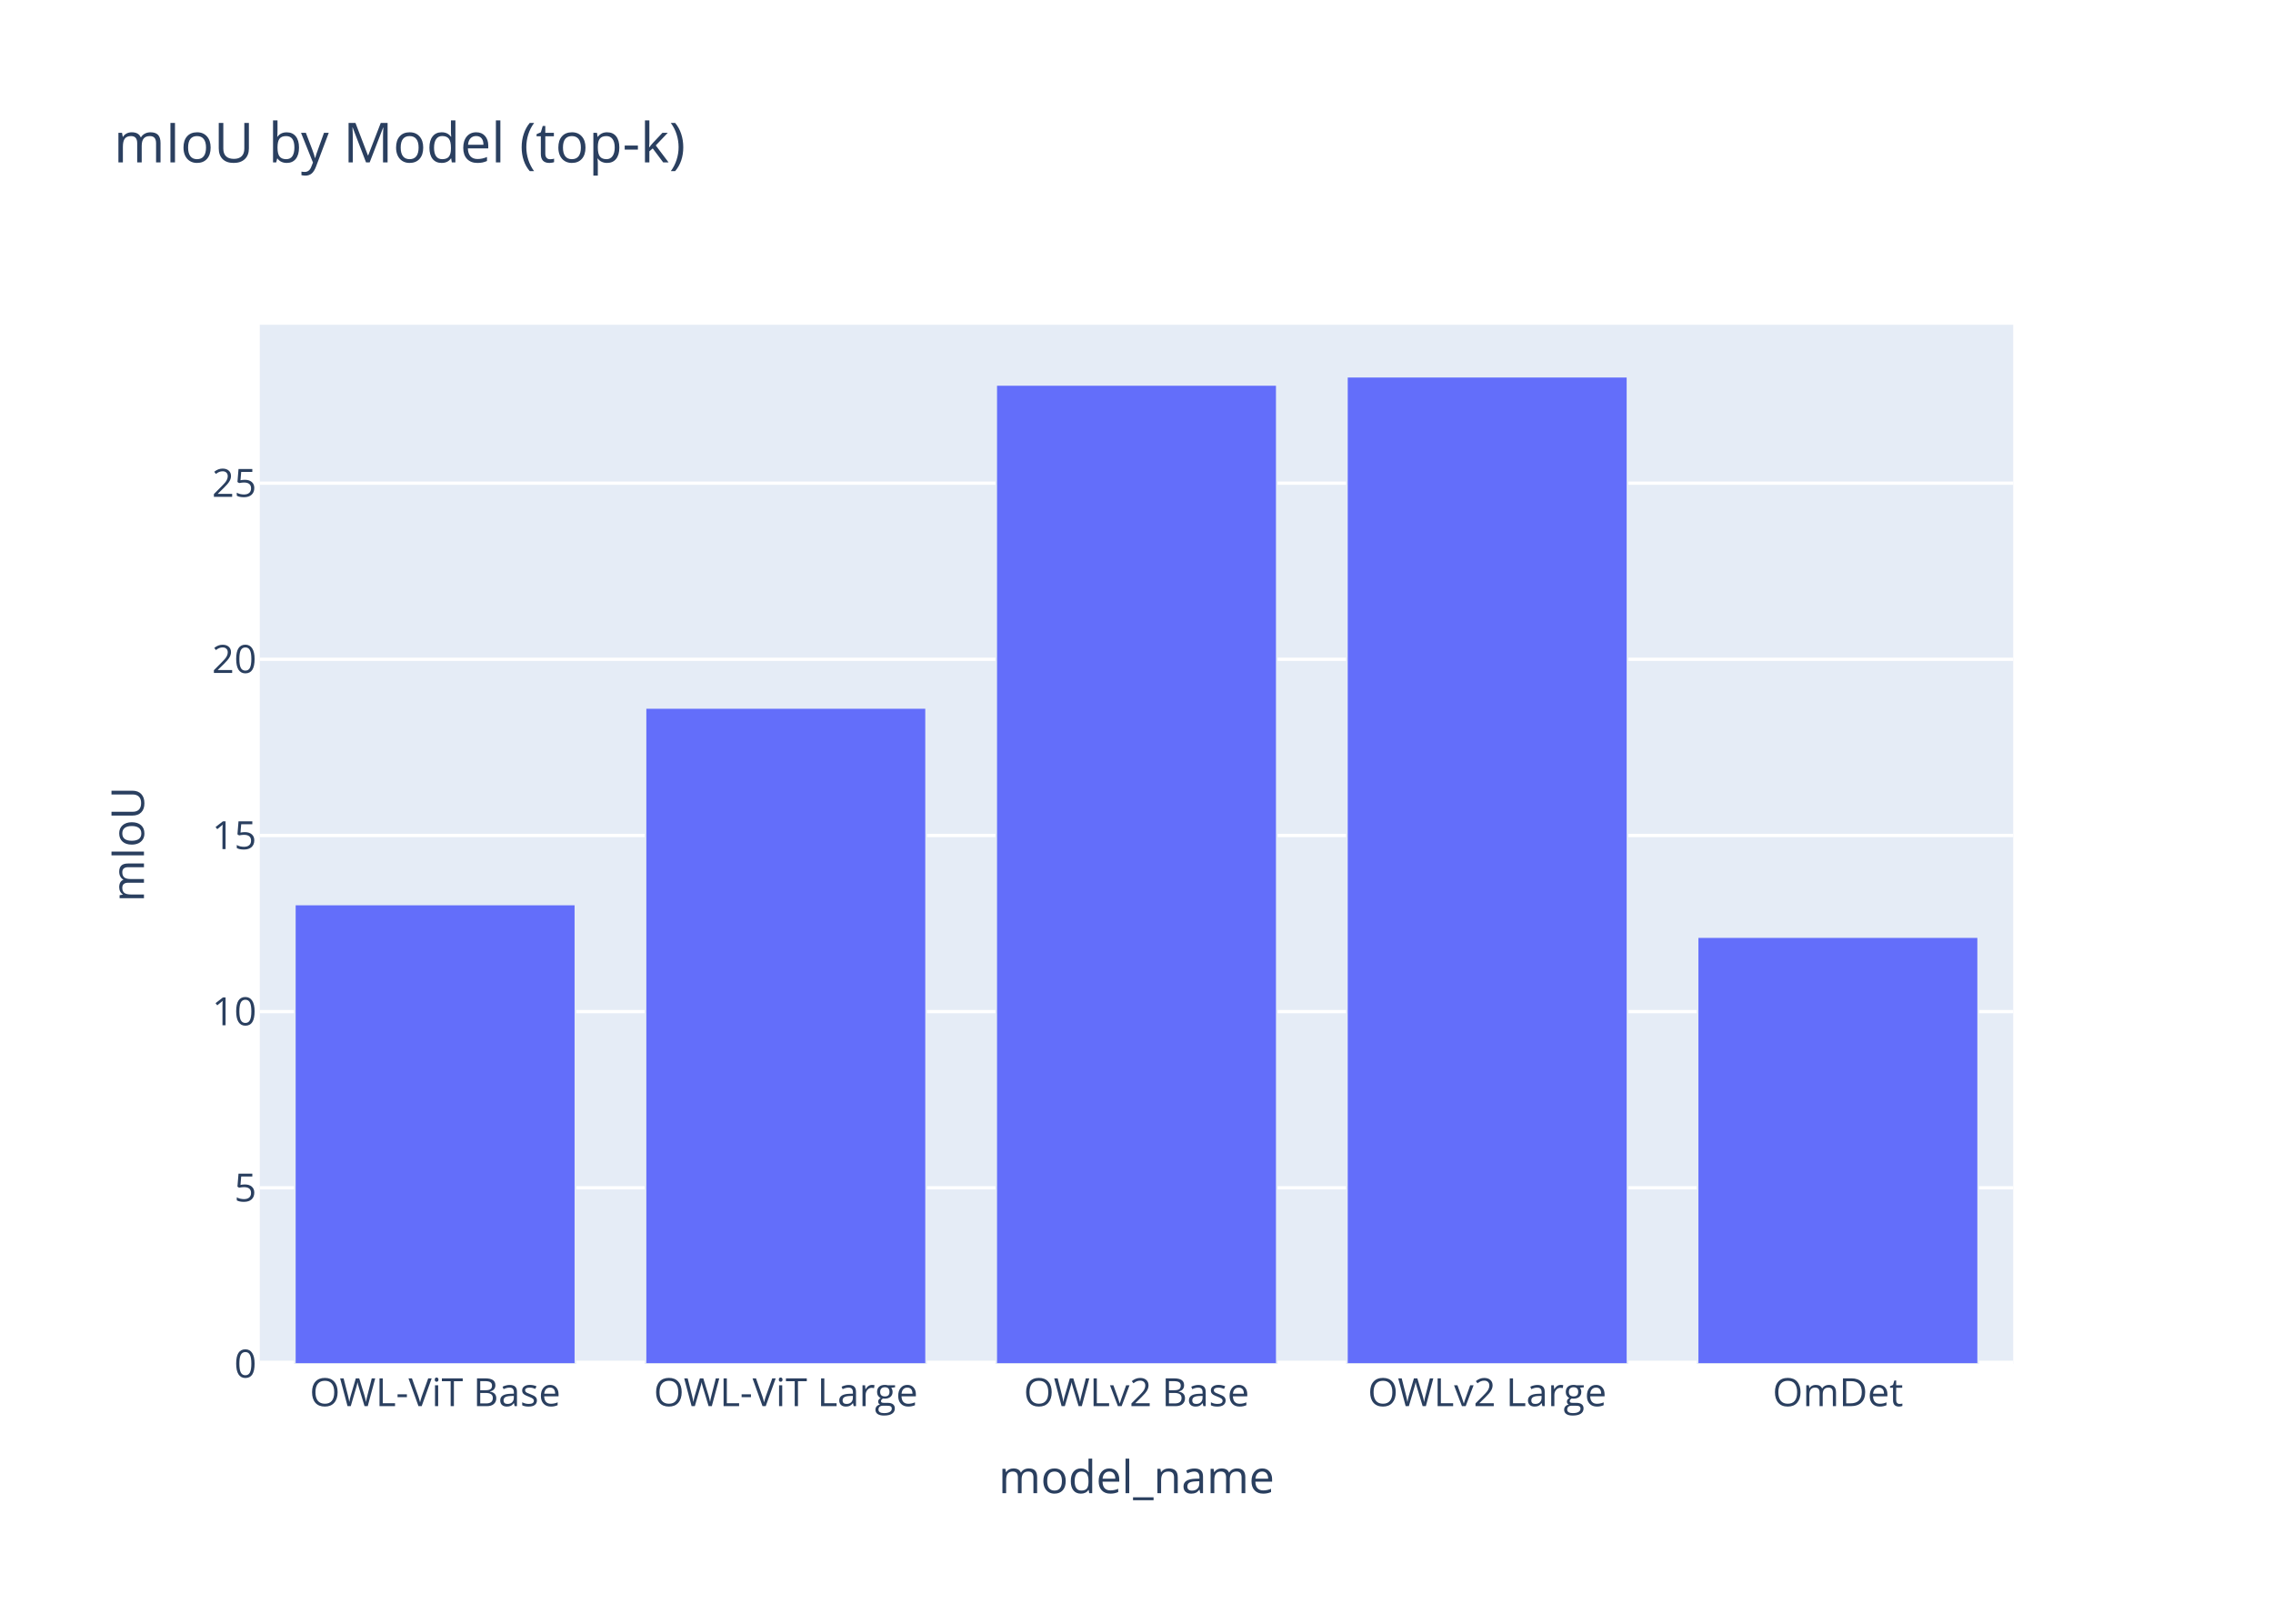
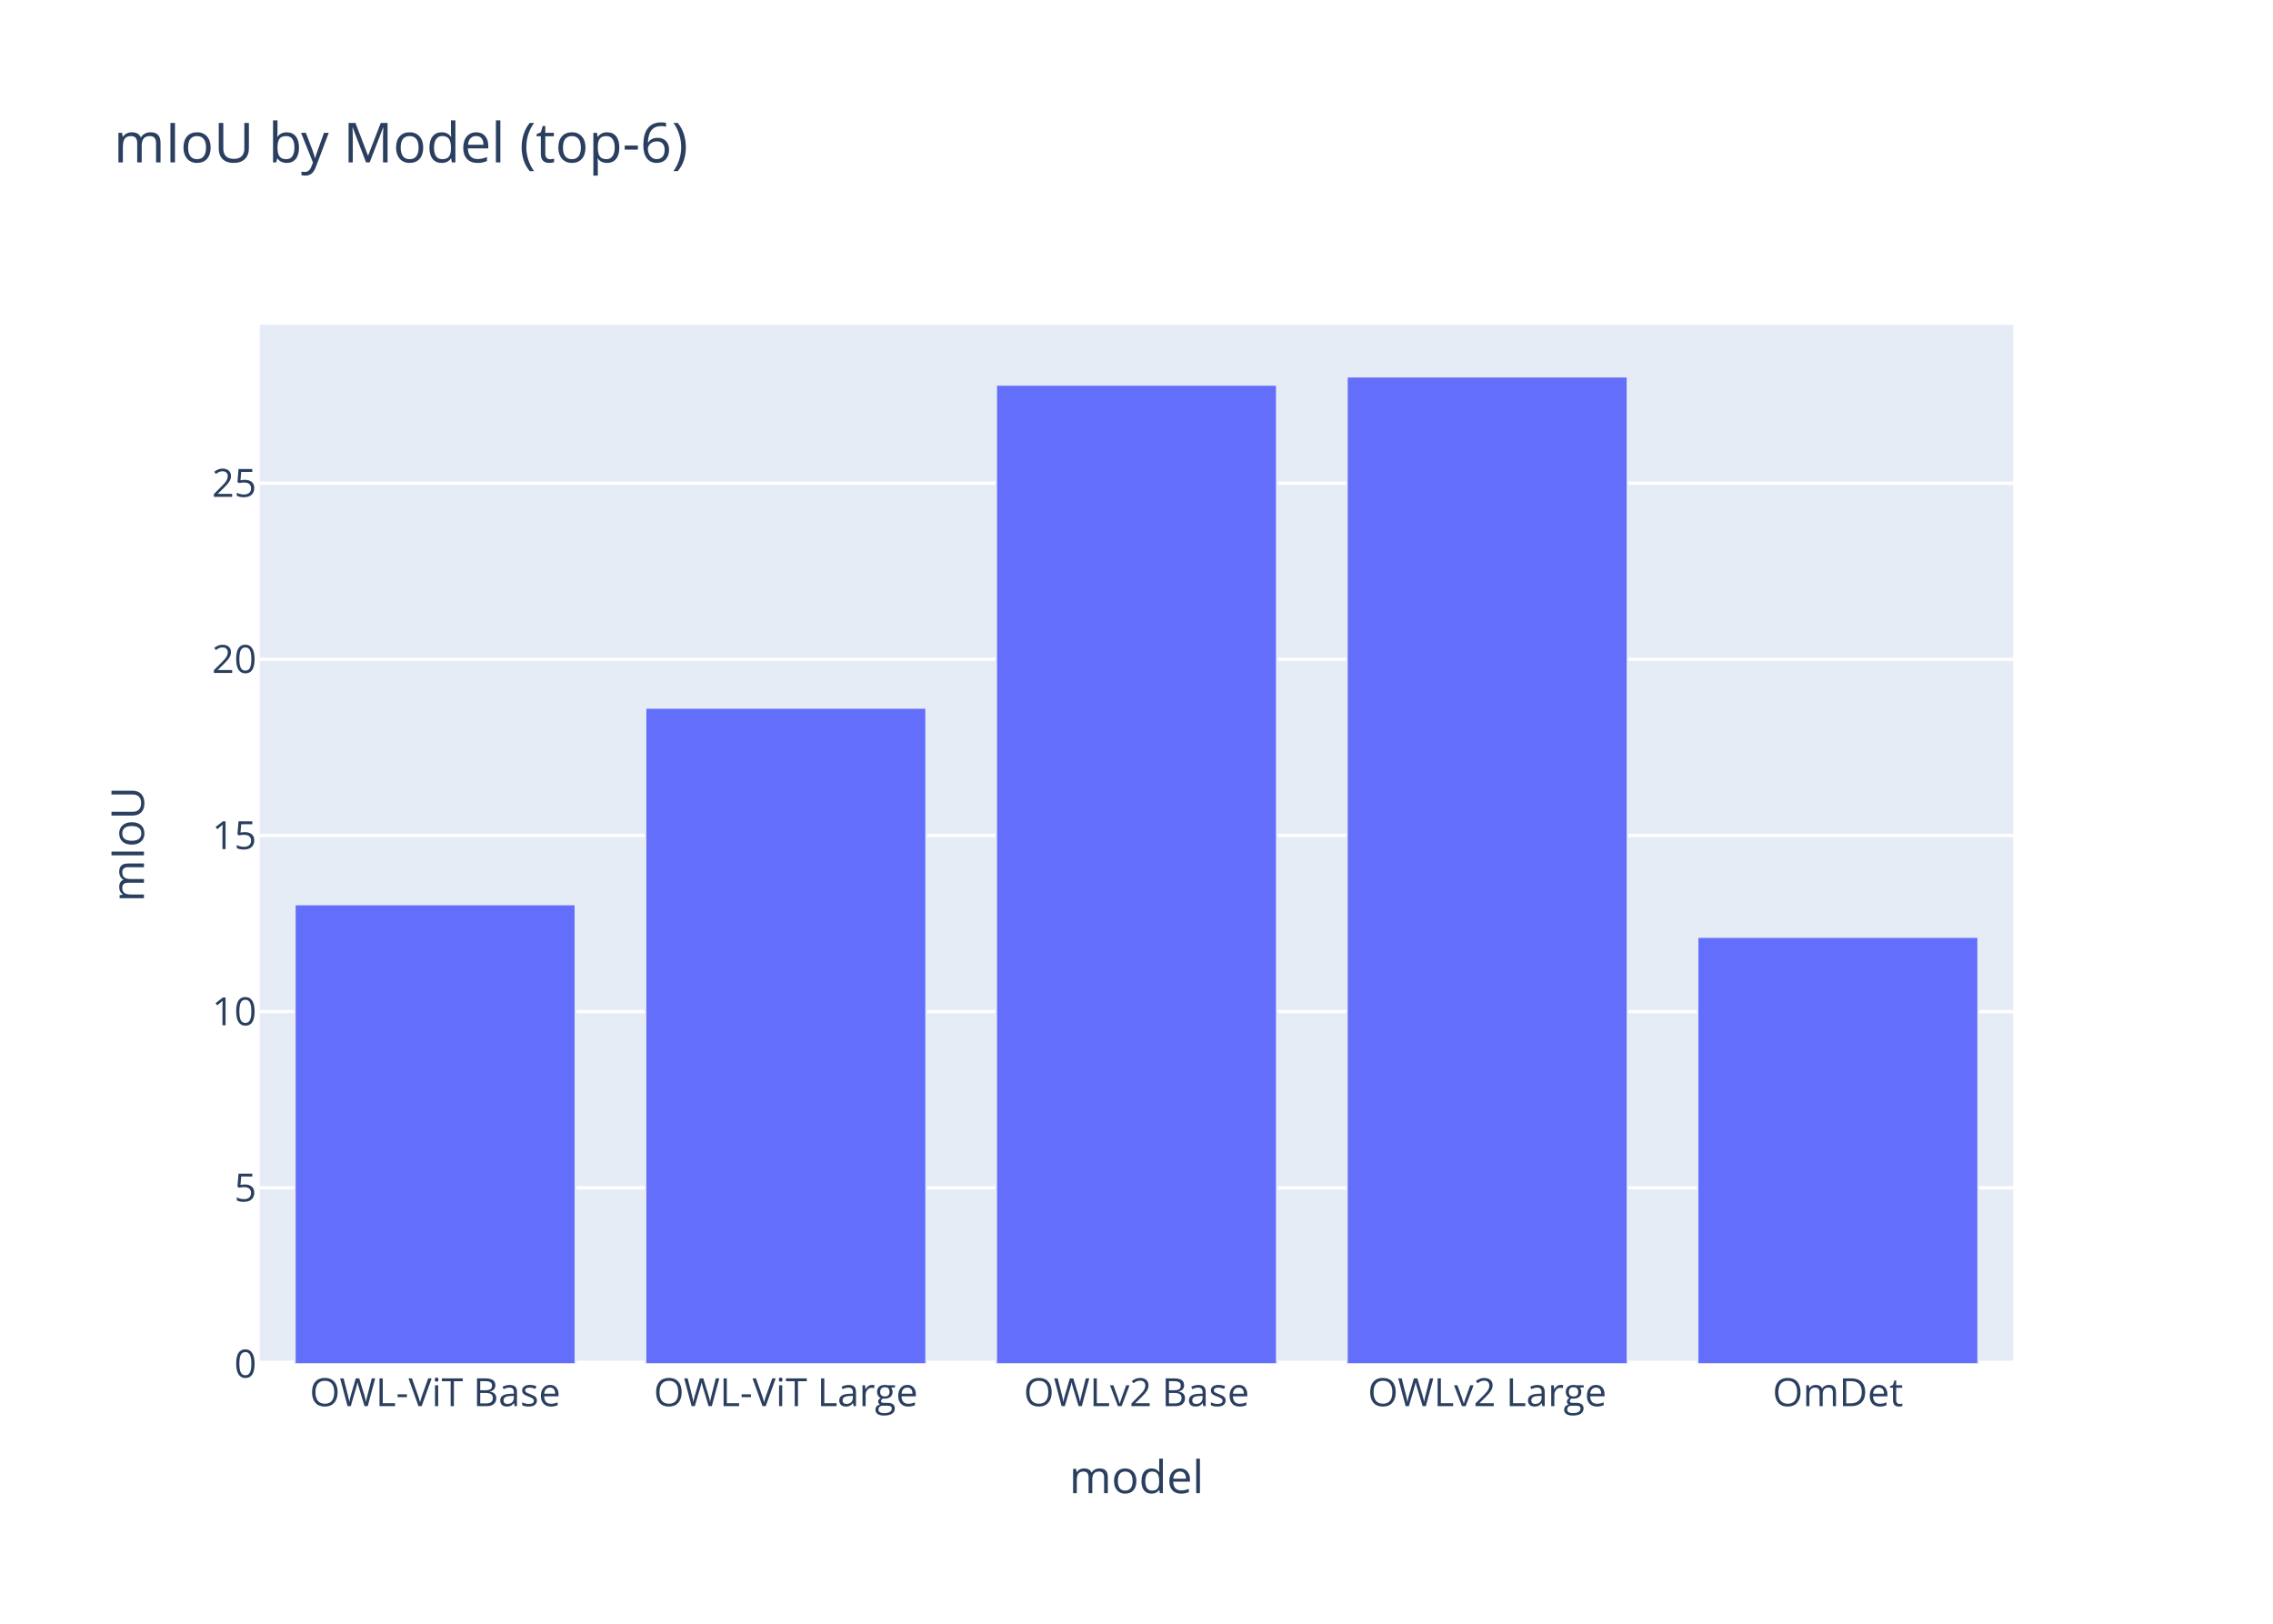
<svg xmlns="http://www.w3.org/2000/svg" class="main-svg" width="700" height="500" style="" viewBox="0 0 700 500">
  <rect x="0" y="0" width="700" height="500" style="fill: rgb(255, 255, 255); fill-opacity: 1;" />
-   <defs id="defs-1d2671">
+   <defs id="defs-2033d4">
    <g class="clips">
-       <clipPath id="clip1d2671xyplot" class="plotclip">
+       <clipPath id="clip2033d4xyplot" class="plotclip">
        <rect width="540" height="320" />
      </clipPath>
-       <clipPath class="axesclip" id="clip1d2671x">
+       <clipPath class="axesclip" id="clip2033d4x">
        <rect x="80" y="0" width="540" height="500" />
      </clipPath>
-       <clipPath class="axesclip" id="clip1d2671y">
+       <clipPath class="axesclip" id="clip2033d4y">
        <rect x="0" y="100" width="700" height="320" />
      </clipPath>
-       <clipPath class="axesclip" id="clip1d2671xy">
+       <clipPath class="axesclip" id="clip2033d4xy">
        <rect x="80" y="100" width="540" height="320" />
      </clipPath>
    </g>
    <g class="gradients" />
    <g class="patterns" />
  </defs>
  <g class="bglayer">
    <rect class="bg" x="80" y="100" width="540" height="320" style="fill: rgb(229, 236, 246); fill-opacity: 1; stroke-width: 0;" />
  </g>
  <g class="layer-below">
    <g class="imagelayer" />
    <g class="shapelayer" />
  </g>
  <g class="cartesianlayer">
    <g class="subplot xy">
      <g class="layer-subplot">
        <g class="shapelayer" />
        <g class="imagelayer" />
      </g>
      <g class="minor-gridlayer">
        <g class="x" />
        <g class="y" />
      </g>
      <g class="gridlayer">
        <g class="x" />
        <g class="y">
          <path class="ygrid crisp" transform="translate(0,365.76)" d="M80,0h540" style="stroke: rgb(255, 255, 255); stroke-opacity: 1; stroke-width: 1px;" />
          <path class="ygrid crisp" transform="translate(0,311.51)" d="M80,0h540" style="stroke: rgb(255, 255, 255); stroke-opacity: 1; stroke-width: 1px;" />
          <path class="ygrid crisp" transform="translate(0,257.27)" d="M80,0h540" style="stroke: rgb(255, 255, 255); stroke-opacity: 1; stroke-width: 1px;" />
          <path class="ygrid crisp" transform="translate(0,203.02)" d="M80,0h540" style="stroke: rgb(255, 255, 255); stroke-opacity: 1; stroke-width: 1px;" />
          <path class="ygrid crisp" transform="translate(0,148.78)" d="M80,0h540" style="stroke: rgb(255, 255, 255); stroke-opacity: 1; stroke-width: 1px;" />
        </g>
      </g>
      <g class="zerolinelayer">
        <path class="yzl zl crisp" transform="translate(0,420)" d="M80,0h540" style="stroke: rgb(255, 255, 255); stroke-opacity: 1; stroke-width: 2px;" />
      </g>
      <g class="layer-between">
        <g class="shapelayer" />
        <g class="imagelayer" />
      </g>
      <path class="xlines-below" />
      <path class="ylines-below" />
      <g class="overlines-below" />
      <g class="xaxislayer-below" />
      <g class="yaxislayer-below" />
      <g class="overaxes-below" />
      <g class="overplot">
-         <g class="xy" transform="translate(80,100)" clip-path="url(#clip1d2671xyplot)">
+         <g class="xy" transform="translate(80,100)" clip-path="url(#clip2033d4xyplot)">
          <g class="barlayer mlayer">
            <g class="trace bars" style="opacity: 1;">
              <g class="points">
                <g class="point">
                  <path d="M10.8,320V178.52H97.2V320Z" style="vector-effect: none; opacity: 1; stroke-width: 0.5px; fill: rgb(99, 110, 250); fill-opacity: 1; stroke: rgb(229, 236, 246); stroke-opacity: 1;" />
                </g>
                <g class="point">
                  <path d="M118.8,320V118H205.2V320Z" style="vector-effect: none; opacity: 1; stroke-width: 0.5px; fill: rgb(99, 110, 250); fill-opacity: 1; stroke: rgb(229, 236, 246); stroke-opacity: 1;" />
                </g>
                <g class="point">
                  <path d="M226.8,320V18.53H313.2V320Z" style="vector-effect: none; opacity: 1; stroke-width: 0.5px; fill: rgb(99, 110, 250); fill-opacity: 1; stroke: rgb(229, 236, 246); stroke-opacity: 1;" />
                </g>
                <g class="point">
                  <path d="M334.8,320V16H421.2V320Z" style="vector-effect: none; opacity: 1; stroke-width: 0.5px; fill: rgb(99, 110, 250); fill-opacity: 1; stroke: rgb(229, 236, 246); stroke-opacity: 1;" />
                </g>
                <g class="point">
                  <path d="M442.8,320V188.56H529.2V320Z" style="vector-effect: none; opacity: 1; stroke-width: 0.5px; fill: rgb(99, 110, 250); fill-opacity: 1; stroke: rgb(229, 236, 246); stroke-opacity: 1;" />
                </g>
              </g>
            </g>
          </g>
        </g>
      </g>
      <path class="xlines-above crisp" d="M0,0" style="fill: none;" />
      <path class="ylines-above crisp" d="M0,0" style="fill: none;" />
      <g class="overlines-above" />
      <g class="xaxislayer-above">
        <g class="xtick">
          <text text-anchor="middle" x="0" y="433" transform="translate(134,0)" style="font-family: 'Open Sans', verdana, arial, sans-serif; font-size: 12px; fill: rgb(42, 63, 95); fill-opacity: 1; white-space: pre; opacity: 1;">OWL-ViT Base</text>
        </g>
        <g class="xtick">
          <text text-anchor="middle" x="0" y="433" transform="translate(242,0)" style="font-family: 'Open Sans', verdana, arial, sans-serif; font-size: 12px; fill: rgb(42, 63, 95); fill-opacity: 1; white-space: pre; opacity: 1;">OWL-ViT Large</text>
        </g>
        <g class="xtick">
          <text text-anchor="middle" x="0" y="433" transform="translate(350,0)" style="font-family: 'Open Sans', verdana, arial, sans-serif; font-size: 12px; fill: rgb(42, 63, 95); fill-opacity: 1; white-space: pre; opacity: 1;">OWLv2 Base</text>
        </g>
        <g class="xtick">
          <text text-anchor="middle" x="0" y="433" transform="translate(458,0)" style="font-family: 'Open Sans', verdana, arial, sans-serif; font-size: 12px; fill: rgb(42, 63, 95); fill-opacity: 1; white-space: pre; opacity: 1;">OWLv2 Large</text>
        </g>
        <g class="xtick">
          <text text-anchor="middle" x="0" y="433" transform="translate(566,0)" style="font-family: 'Open Sans', verdana, arial, sans-serif; font-size: 12px; fill: rgb(42, 63, 95); fill-opacity: 1; white-space: pre; opacity: 1;">OmDet</text>
        </g>
      </g>
      <g class="yaxislayer-above">
        <g class="ytick">
          <text text-anchor="end" x="79" y="4.2" transform="translate(0,420)" style="font-family: 'Open Sans', verdana, arial, sans-serif; font-size: 12px; fill: rgb(42, 63, 95); fill-opacity: 1; white-space: pre; opacity: 1;">0</text>
        </g>
        <g class="ytick">
          <text text-anchor="end" x="79" y="4.2" style="font-family: 'Open Sans', verdana, arial, sans-serif; font-size: 12px; fill: rgb(42, 63, 95); fill-opacity: 1; white-space: pre; opacity: 1;" transform="translate(0,365.76)">5</text>
        </g>
        <g class="ytick">
          <text text-anchor="end" x="79" y="4.2" style="font-family: 'Open Sans', verdana, arial, sans-serif; font-size: 12px; fill: rgb(42, 63, 95); fill-opacity: 1; white-space: pre; opacity: 1;" transform="translate(0,311.51)">10</text>
        </g>
        <g class="ytick">
          <text text-anchor="end" x="79" y="4.2" style="font-family: 'Open Sans', verdana, arial, sans-serif; font-size: 12px; fill: rgb(42, 63, 95); fill-opacity: 1; white-space: pre; opacity: 1;" transform="translate(0,257.27)">15</text>
        </g>
        <g class="ytick">
          <text text-anchor="end" x="79" y="4.2" style="font-family: 'Open Sans', verdana, arial, sans-serif; font-size: 12px; fill: rgb(42, 63, 95); fill-opacity: 1; white-space: pre; opacity: 1;" transform="translate(0,203.02)">20</text>
        </g>
        <g class="ytick">
          <text text-anchor="end" x="79" y="4.2" style="font-family: 'Open Sans', verdana, arial, sans-serif; font-size: 12px; fill: rgb(42, 63, 95); fill-opacity: 1; white-space: pre; opacity: 1;" transform="translate(0,148.78)">25</text>
        </g>
      </g>
      <g class="overaxes-above" />
    </g>
  </g>
  <g class="polarlayer" />
  <g class="smithlayer" />
  <g class="ternarylayer" />
  <g class="geolayer" />
  <g class="funnelarealayer" />
  <g class="pielayer" />
  <g class="iciclelayer" />
  <g class="treemaplayer" />
  <g class="sunburstlayer" />
  <g class="glimages" />
-   <defs id="topdefs-1d2671">
+   <defs id="topdefs-2033d4">
    <g class="clips" />
  </defs>
  <g class="layer-above">
    <g class="imagelayer" />
    <g class="shapelayer" />
  </g>
  <g class="infolayer">
    <g class="g-gtitle">
-       <text class="gtitle" x="35" y="50" text-anchor="start" dy="0em" style="opacity: 1; font-family: 'Open Sans', verdana, arial, sans-serif; font-size: 17px; fill: rgb(42, 63, 95); fill-opacity: 1; white-space: pre;">mIoU by Model (top-k)</text>
+       <text class="gtitle" x="35" y="50" text-anchor="start" dy="0em" style="opacity: 1; font-family: 'Open Sans', verdana, arial, sans-serif; font-size: 17px; fill: rgb(42, 63, 95); fill-opacity: 1; white-space: pre;">mIoU by Model (top-6)</text>
    </g>
    <g class="g-xtitle">
-       <text class="xtitle" x="350" y="459.8" text-anchor="middle" style="opacity: 1; font-family: 'Open Sans', verdana, arial, sans-serif; font-size: 14px; fill: rgb(42, 63, 95); fill-opacity: 1; white-space: pre;">model_name</text>
+       <text class="xtitle" x="350" y="459.8" text-anchor="middle" style="opacity: 1; font-family: 'Open Sans', verdana, arial, sans-serif; font-size: 14px; fill: rgb(42, 63, 95); fill-opacity: 1; white-space: pre;">model</text>
    </g>
    <g class="g-ytitle">
      <text class="ytitle" transform="rotate(-90,44.33438,260)" x="44.334" y="260" text-anchor="middle" style="opacity: 1; font-family: 'Open Sans', verdana, arial, sans-serif; font-size: 14px; fill: rgb(42, 63, 95); fill-opacity: 1; white-space: pre;">mIoU</text>
    </g>
  </g>
</svg>
